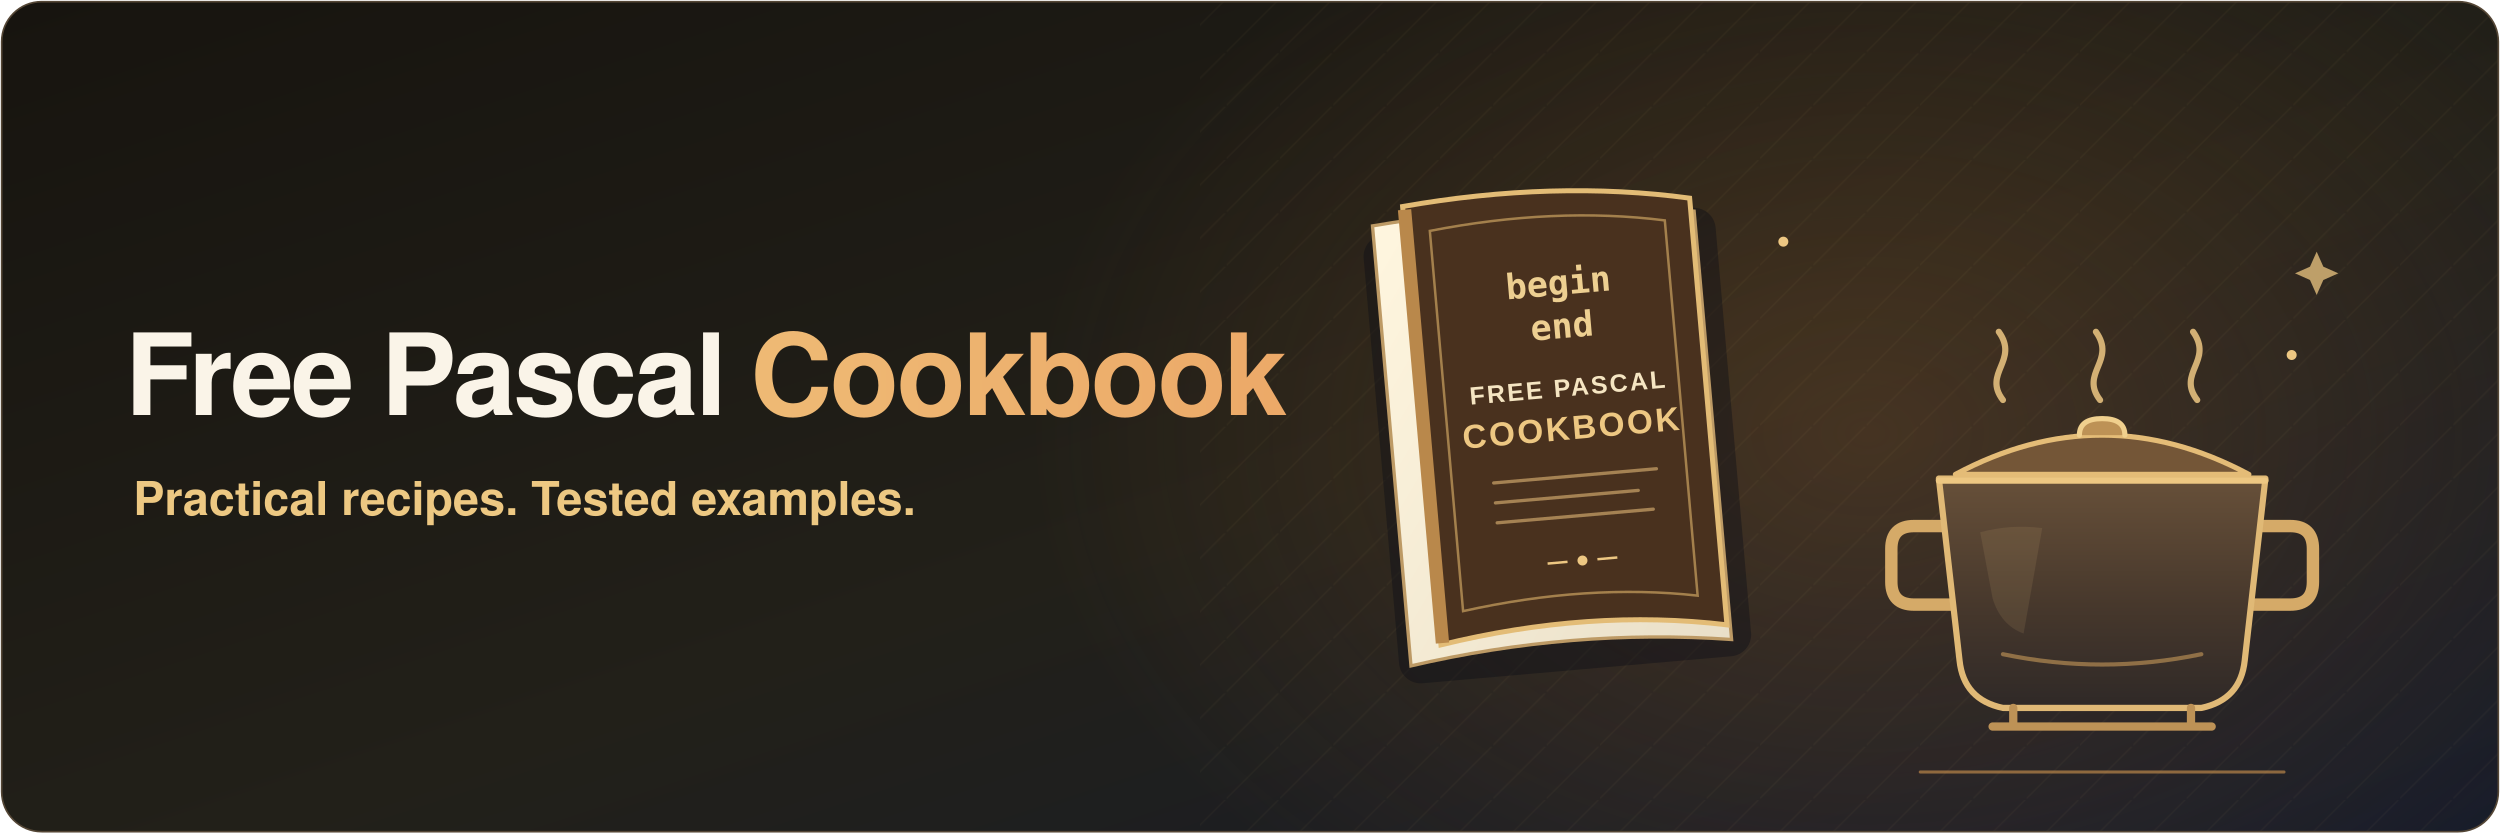
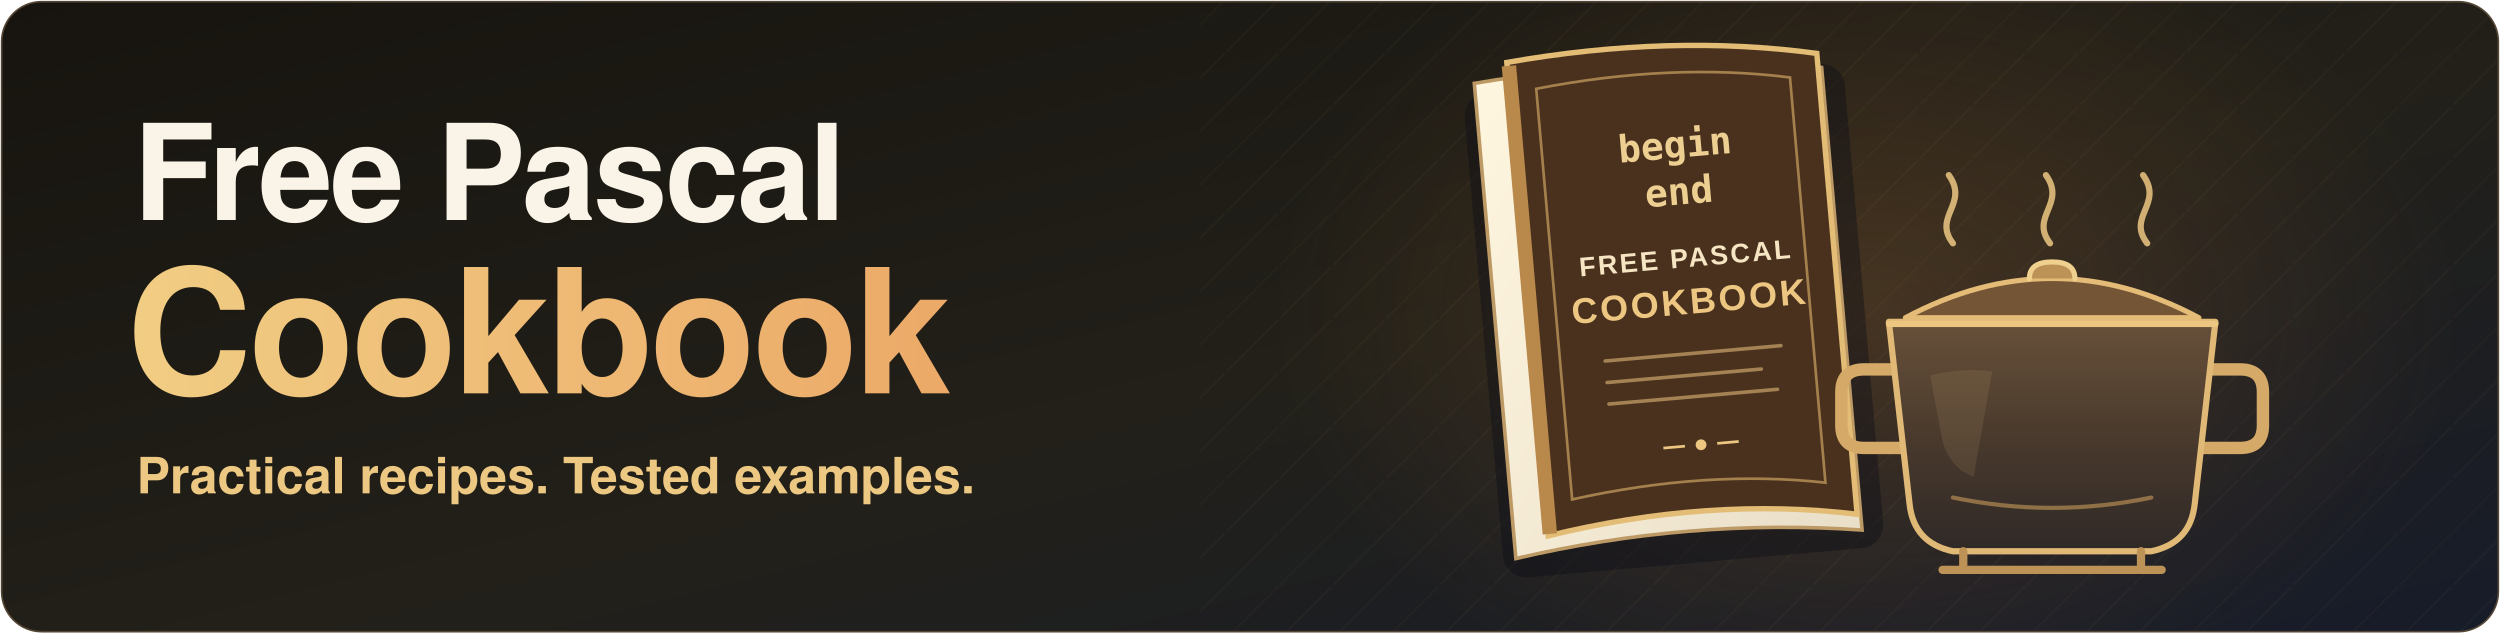
- <svg xmlns="http://www.w3.org/2000/svg" width="1500" height="500" viewBox="0 0 1500 500" role="img" aria-labelledby="title desc">
+ <svg xmlns="http://www.w3.org/2000/svg" width="1500" height="380" viewBox="0 0 1500 380" role="img" aria-labelledby="title desc">
  <defs>
    <linearGradient id="bg" x2="1" y2="1">
      <stop stop-color="#17140f" />
      <stop offset=".55" stop-color="#222019" />
      <stop offset="1" stop-color="#171c2a" />
    </linearGradient>
    <radialGradient id="glow">
      <stop stop-color="#a56832" stop-opacity=".28" />
      <stop offset="1" stop-color="#a56832" stop-opacity="0" />
    </radialGradient>
    <linearGradient id="gold" x2="1">
      <stop stop-color="#f1cd83" />
      <stop offset="1" stop-color="#eca968" />
    </linearGradient>
    <linearGradient id="page" x2="1" y2="1">
      <stop stop-color="#fff6df" />
      <stop offset="1" stop-color="#e9dfc8" />
    </linearGradient>
    <linearGradient id="potBody" x2="0" y2="1">
      <stop stop-color="#675039" />
      <stop offset=".55" stop-color="#47382c" />
      <stop offset="1" stop-color="#2f2927" />
    </linearGradient>
    <pattern id="grain" width="32" height="32" patternUnits="userSpaceOnUse">
      <path d="M0 31L31 0" stroke="#eacb8c" stroke-opacity=".035" />
    </pattern>
    <clipPath id="frame">
-       <rect x="1" y="1" width="1498" height="498" rx="24" />
+       <rect x="1" y="1" width="1498" height="378" rx="24" />
    </clipPath>
  </defs>
  <g clip-path="url(#frame)">
-     <path fill="url(#bg)" d="M0 0H1500V500H0z" />
-     <ellipse cx="1120" cy="260" rx="500" ry="360" fill="url(#glow)" />
-     <path d="M720 0H1500V500H720z" fill="url(#grain)" />
+     <path fill="url(#bg)" d="M0 0H1500V380H0z" />
+     <ellipse cx="1120" cy="190" rx="360" ry="250" fill="url(#glow)" />
+     <path d="M720 0H1500V380H720z" fill="url(#grain)" />
  </g>
-   <rect x="1" y="1" width="1498" height="498" rx="24" fill="none" stroke="#544635" />
-   <g transform="translate(0 38)" font-family="Segoe UI, Helvetica, Arial, sans-serif">
-     <text x="75" y="211" fill="#faf4e8" font-size="68" font-weight="700" letter-spacing="-1.5">Free Pascal<tspan dx="14" fill="url(#gold)">Cookbook</tspan>
-     </text>
-     <text x="80" y="271" fill="#edc882" font-size="28" font-weight="600">Practical recipes. Tested examples.</text>
+   <rect x="1" y="1" width="1498" height="378" rx="24" fill="none" stroke="#544635" />
+   <g font-family="Segoe UI, Helvetica, Arial, sans-serif">
+     <text x="80" y="132" fill="#faf4e8" font-size="80" font-weight="700" letter-spacing="-1.5">Free Pascal</text>
+     <text x="76" y="236" fill="url(#gold)" font-size="104" font-weight="700" letter-spacing="-2">Cookbook</text>
+     <text x="82" y="296" fill="#edc882" font-size="30" font-weight="600">Practical recipes. Tested examples.</text>
  </g>
-   <g transform="translate(810 117) rotate(-5 105 135)">
+   <g transform="translate(870 30) scale(1.08) rotate(-5 105 135)">
    <rect x="17" y="17" width="212" height="270" rx="13" fill="#080b14" opacity=".38" />
    <path d="M24 11Q123 3 217 19V277Q122 262 24 276Z" fill="url(#page)" stroke="#bd9a65" stroke-width="2" />
    <path d="M43 1Q135 -7 215 11V268Q134 251 43 265Z" fill="#49311e" stroke="#e3bc76" stroke-width="3" />
    <path d="M44 3V264" stroke="#b9884b" stroke-width="8" />
    <path d="M58 17Q134 9 199 23V249Q134 236 58 246Z" fill="none" stroke="#c79e5f" stroke-opacity=".72" stroke-width="1.5" />
    <g text-anchor="middle" fill="#edcf91" font-family="Cascadia Code, Consolas, monospace" font-size="21" font-weight="700">
      <text x="132" y="62">begin</text>
      <text x="132" y="88">end</text>
    </g>
    <text x="132" y="123" text-anchor="middle" fill="#f5e5c2" font-family="Segoe UI, Arial, sans-serif" font-size="15" font-weight="700" letter-spacing="1.3">FREE PASCAL</text>
    <text x="132" y="149" text-anchor="middle" fill="#edc782" font-family="Segoe UI, Arial, sans-serif" font-size="20" font-weight="700" letter-spacing="1.5">COOKBOOK</text>
    <path d="M83 171H181M83 183H169M83 195H177" stroke="#bb9660" stroke-opacity=".8" stroke-width="2" stroke-linecap="round" />
    <circle cx="132" cy="222" r="3" fill="#edc782" />
    <path d="M111 222H123M141 222H153" stroke="#edc782" stroke-width="1.5" />
  </g>
-   <g transform="translate(1110 240) scale(1.24)" stroke-linecap="round" stroke-linejoin="round">
+   <g transform="translate(1080 146) scale(1.24)" stroke-linecap="round" stroke-linejoin="round">
    <path d="M74 0C64 -13 82 -19 72 -33M121 0C111 -13 129 -19 119 -33M168 0C158 -13 176 -19 166 -33" fill="none" stroke="#edc782" stroke-width="3" opacity=".85" />
    <path d="M48 61H31Q20 61 20 72V88Q20 99 31 99H52M196 61H213Q224 61 224 72V88Q224 99 213 99H192" fill="none" stroke="#d5aa68" stroke-width="6" />
    <path d="M43 38H201L191 126Q189 145 170 149H74Q55 145 53 126Z" fill="url(#potBody)" stroke="#e0b976" stroke-width="3" />
    <path d="M51 36Q122 -2 193 36Z" fill="#745637" stroke="#e4bc77" stroke-width="2.5" />
    <path d="M111 17Q111 9 122 9Q133 9 133 17" fill="#bd9256" stroke="#f0d08e" stroke-width="2.5" />
    <path d="M43 39H201" fill="none" stroke="#edc782" stroke-width="3" />
    <path d="M63 64Q78 60 93 62L84 113Q73 109 69 96Z" fill="#e4bd80" opacity=".11" />
    <path d="M74 123Q122 133 170 123" fill="none" stroke="#bd9256" stroke-width="2" opacity=".65" />
    <path d="M79 149V158M165 149V158M69 158H175" fill="none" stroke="#bd9256" stroke-width="4" />
-     <path d="M34 180H210" fill="none" stroke="#c58d4b" stroke-width="1.5" opacity=".65" />
-   </g>
-   <g fill="#edc782">
-     <circle cx="1070" cy="145" r="3" />
-     <circle cx="1375" cy="213" r="3" />
-     <path d="M1390 151L1394 160L1403 164L1394 168L1390 177L1386 168L1377 164L1386 160Z" opacity=".75" />
  </g>
</svg>
